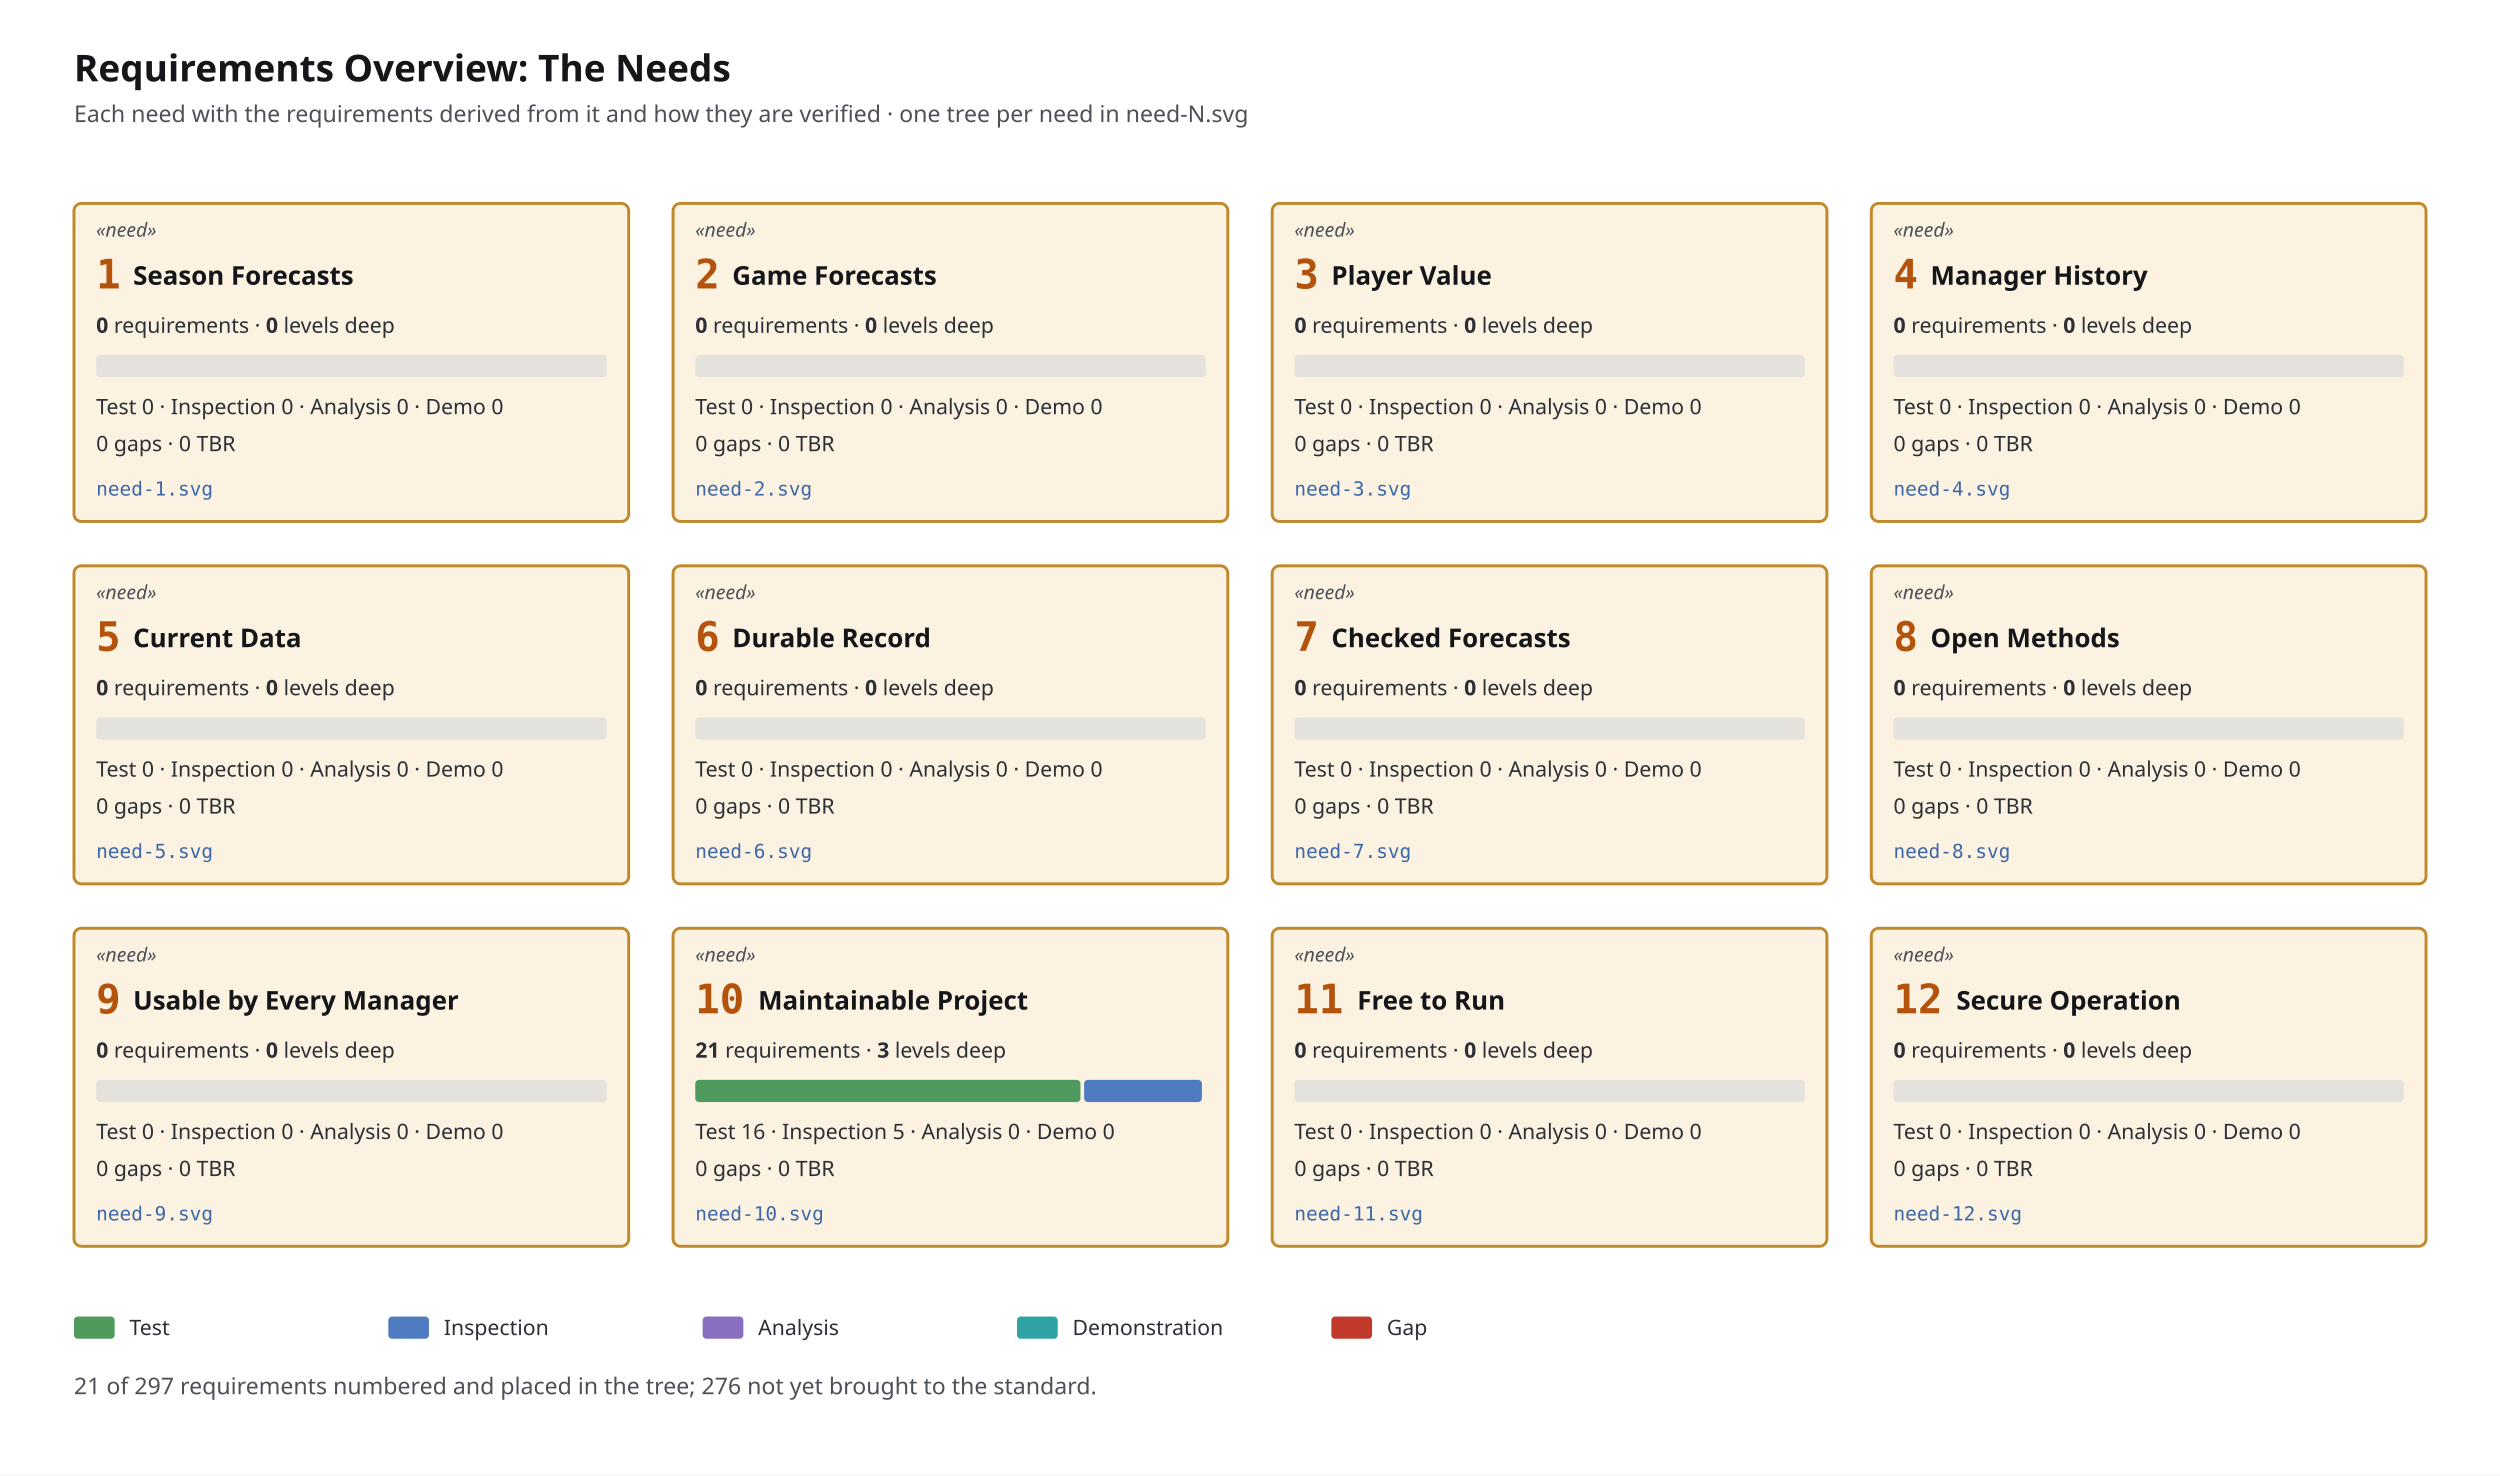
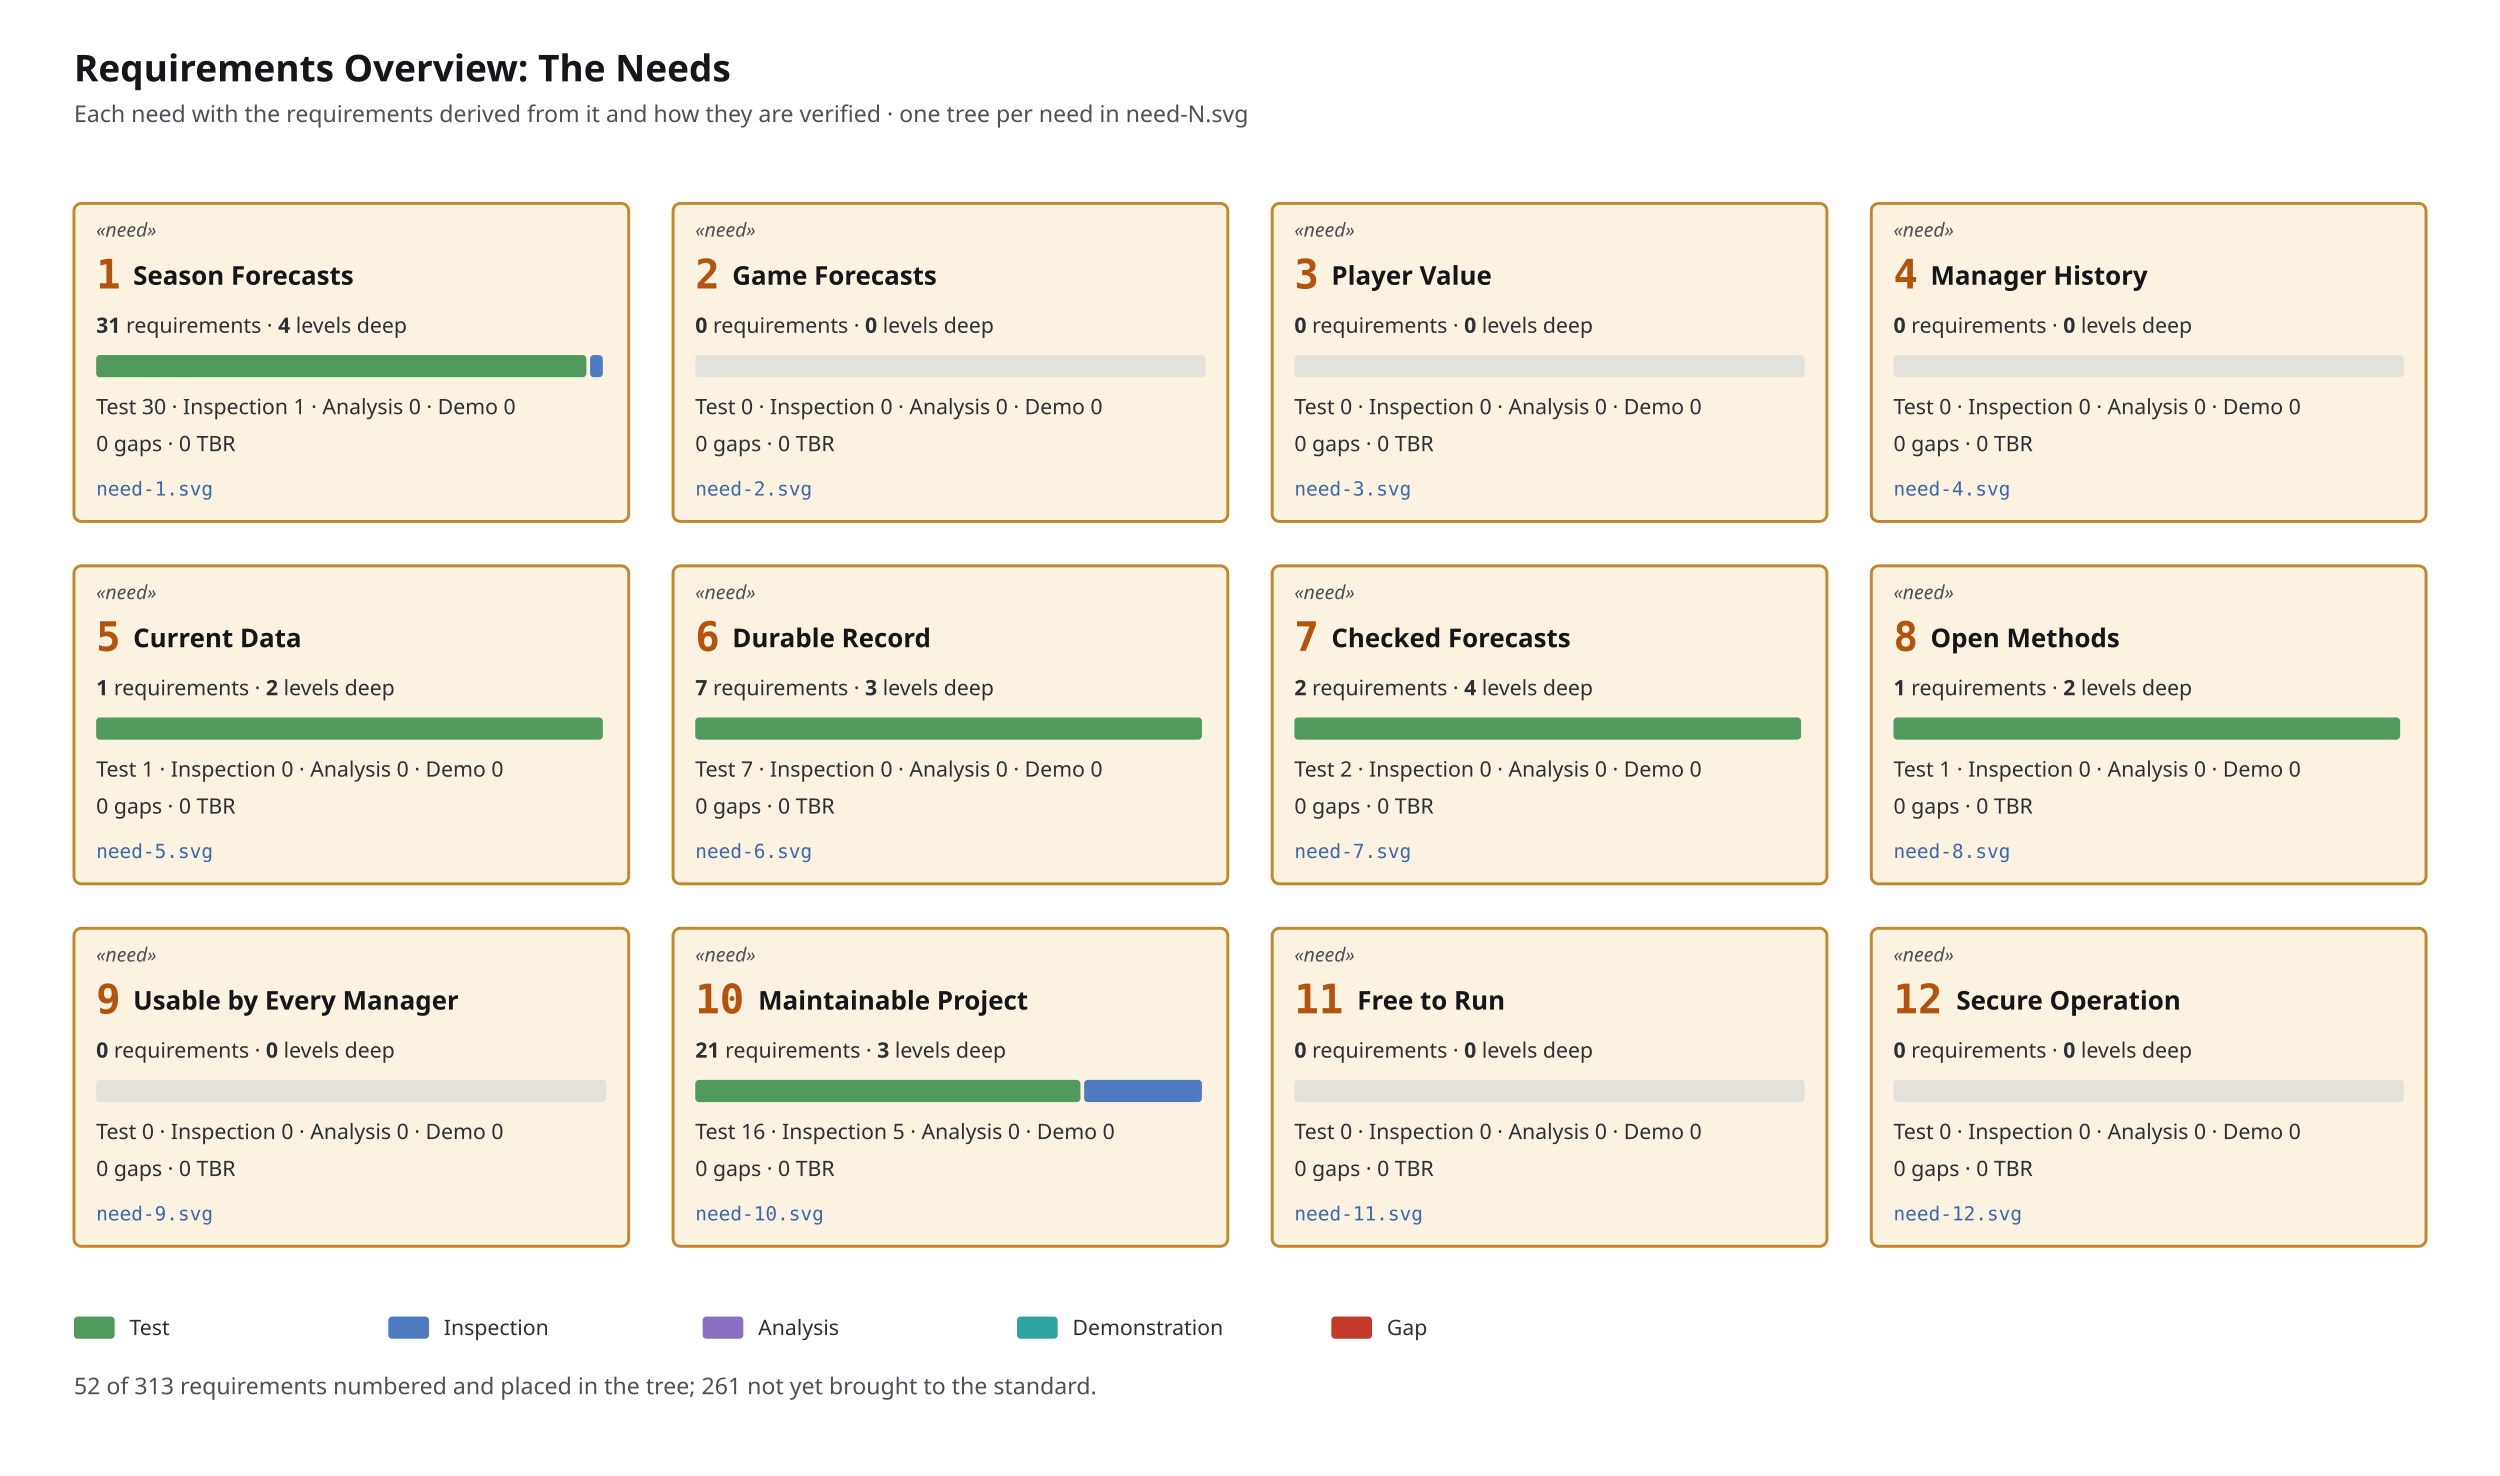
<svg xmlns="http://www.w3.org/2000/svg" viewBox="0 0 1352 798" width="1352" height="798">
  <style>
text { font-family: 'Segoe UI', system-ui, sans-serif; }
.bg { fill: #ffffff; }
.title { font-size: 20px; font-weight: 700; fill: #14161a; }
.sub { font-size: 12.5px; fill: #4c5058; }
.col { font-size: 11.5px; font-weight: 700; fill: #6b6f78; letter-spacing: 0.08em; }
.req { fill: #ffffff; stroke: #2b2f36; stroke-width: 1.4; }
.need { fill: #fbf2e1; stroke: #c08a2c; stroke-width: 1.6; }
.ext { fill: #f4f4f2; stroke: #9a9890; stroke-width: 1.2; stroke-dasharray: 4 3; }
.hdr { fill: #eef1f6; } .needhdr { fill: #f5e2bd; } .exthdr { fill: #e9e8e4; }
.ster { font-size: 10.5px; fill: #4c5058; font-style: italic; }
.rid { font-size: 12.5px; font-weight: 800; fill: #14161a; font-family: ui-monospace, Consolas, monospace; }
.rname { font-size: 12.5px; font-weight: 700; fill: #14161a; }
.rtext { font-size: 11px; fill: #2b2f36; }
.spec { font-size: 10.5px; fill: #3c67a8; font-family: ui-monospace, Consolas, monospace; }
.tc { fill: #e8f5ea; stroke: #4f9a5c; stroke-width: 1.3; }
.insp { fill: #e8f0fb; stroke: #4f7cc0; stroke-width: 1.3; }
.anal { fill: #f1ecfa; stroke: #8a6fc0; stroke-width: 1.3; }
.gap { fill: #fdecec; stroke: #c0392b; stroke-width: 1.3; stroke-dasharray: 5 3; }
.none { fill: #fdecec; stroke: #c0392b; stroke-width: 1.3; }
.tctext { font-size: 10.5px; fill: #14161a; font-family: ui-monospace, Consolas, monospace; }
.tbr { fill: #b4530b; } .tbrt { font-size: 10px; font-weight: 800; fill: #ffffff; }
.derive { fill: none; stroke: #2b2f36; stroke-width: 1.4; stroke-dasharray: 6 3; }
.trace { fill: none; stroke: #8a8880; stroke-width: 1.4; stroke-dasharray: 2 3; }
.verify { fill: none; stroke: #4f9a5c; stroke-width: 1.3; stroke-dasharray: 6 3; }
.vgap { fill: none; stroke: #c0392b; stroke-width: 1.3; stroke-dasharray: 6 3; }
.elab { font-size: 10px; fill: #4c5058; font-style: italic; }
.lg { font-size: 11.5px; fill: #2b2f36; }
.nnum { font-size: 22px; font-weight: 800; fill: #b4530b; font-family: ui-monospace, Consolas, monospace; }
.nname { font-size: 14px; font-weight: 700; fill: #14161a; }
.stat { font-size: 11.5px; fill: #2b2f36; } .statn { font-weight: 800; } .gapn { font-weight: 800; fill: #c0392b; }
.bt { fill: #4f9a5c; } .bi { fill: #4f7cc0; } .ba { fill: #8a6fc0; } .bd { fill: #2fa3a3; } .bgp { fill: #c0392b; } .bempty { fill: #e4e2dc; }
</style>
  <defs>
    <marker id="open" viewBox="0 0 12 12" refX="11" refY="6" markerWidth="11" markerHeight="11" orient="auto">
      <path d="M1,1 L11,6 L1,11" fill="none" stroke="#2b2f36" stroke-width="1.4" />
    </marker>
    <marker id="openg" viewBox="0 0 12 12" refX="11" refY="6" markerWidth="11" markerHeight="11" orient="auto">
      <path d="M1,1 L11,6 L1,11" fill="none" stroke="#8a8880" stroke-width="1.4" />
    </marker>
    <marker id="openv" viewBox="0 0 12 12" refX="11" refY="6" markerWidth="11" markerHeight="11" orient="auto">
      <path d="M1,1 L11,6 L1,11" fill="none" stroke="#4f9a5c" stroke-width="1.4" />
    </marker>
    <marker id="openr" viewBox="0 0 12 12" refX="11" refY="6" markerWidth="11" markerHeight="11" orient="auto">
      <path d="M1,1 L11,6 L1,11" fill="none" stroke="#c0392b" stroke-width="1.4" />
    </marker>
  </defs>
  <rect class="bg" width="1352" height="798" />
  <text class="title" x="40" y="44">Requirements Overview: The Needs</text>
  <text class="sub" x="40" y="66">Each need with the requirements derived from it and how they are verified · one tree per need in need-N.svg</text>
  <rect class="need" x="40" y="110" width="300" height="172" rx="4" />
  <text class="ster" x="52" y="128">«need»</text>
  <text class="nnum" x="52" y="156">1</text>
  <text class="nname" x="72" y="154">Season Forecasts</text>
  <text class="stat" x="52" y="180">
-     <tspan class="statn">0</tspan> requirements · <tspan class="statn">0</tspan> levels deep</text>
-   <rect class="bempty" x="52" y="192" width="276" height="12" rx="2" />
-   <text class="stat" x="52" y="224">Test 0 · Inspection 0 · Analysis 0 · Demo 0</text>
+     <tspan class="statn">31</tspan> requirements · <tspan class="statn">4</tspan> levels deep</text>
+   <rect class="bt" x="52.0" y="192" width="265.1" height="12" rx="2" />
+   <rect class="bi" x="319.1" y="192" width="6.9" height="12" rx="2" />
+   <text class="stat" x="52" y="224">Test 30 · Inspection 1 · Analysis 0 · Demo 0</text>
  <text class="stat" x="52" y="244">0 gaps · 0 TBR</text>
  <text class="spec" x="52" y="268">need-1.svg</text>
  <rect class="need" x="364" y="110" width="300" height="172" rx="4" />
  <text class="ster" x="376" y="128">«need»</text>
  <text class="nnum" x="376" y="156">2</text>
  <text class="nname" x="396" y="154">Game Forecasts</text>
  <text class="stat" x="376" y="180">
    <tspan class="statn">0</tspan> requirements · <tspan class="statn">0</tspan> levels deep</text>
  <rect class="bempty" x="376" y="192" width="276" height="12" rx="2" />
  <text class="stat" x="376" y="224">Test 0 · Inspection 0 · Analysis 0 · Demo 0</text>
  <text class="stat" x="376" y="244">0 gaps · 0 TBR</text>
  <text class="spec" x="376" y="268">need-2.svg</text>
  <rect class="need" x="688" y="110" width="300" height="172" rx="4" />
  <text class="ster" x="700" y="128">«need»</text>
  <text class="nnum" x="700" y="156">3</text>
  <text class="nname" x="720" y="154">Player Value</text>
  <text class="stat" x="700" y="180">
    <tspan class="statn">0</tspan> requirements · <tspan class="statn">0</tspan> levels deep</text>
  <rect class="bempty" x="700" y="192" width="276" height="12" rx="2" />
  <text class="stat" x="700" y="224">Test 0 · Inspection 0 · Analysis 0 · Demo 0</text>
  <text class="stat" x="700" y="244">0 gaps · 0 TBR</text>
  <text class="spec" x="700" y="268">need-3.svg</text>
  <rect class="need" x="1012" y="110" width="300" height="172" rx="4" />
  <text class="ster" x="1024" y="128">«need»</text>
  <text class="nnum" x="1024" y="156">4</text>
  <text class="nname" x="1044" y="154">Manager History</text>
  <text class="stat" x="1024" y="180">
    <tspan class="statn">0</tspan> requirements · <tspan class="statn">0</tspan> levels deep</text>
  <rect class="bempty" x="1024" y="192" width="276" height="12" rx="2" />
  <text class="stat" x="1024" y="224">Test 0 · Inspection 0 · Analysis 0 · Demo 0</text>
  <text class="stat" x="1024" y="244">0 gaps · 0 TBR</text>
  <text class="spec" x="1024" y="268">need-4.svg</text>
  <rect class="need" x="40" y="306" width="300" height="172" rx="4" />
  <text class="ster" x="52" y="324">«need»</text>
  <text class="nnum" x="52" y="352">5</text>
  <text class="nname" x="72" y="350">Current Data</text>
  <text class="stat" x="52" y="376">
-     <tspan class="statn">0</tspan> requirements · <tspan class="statn">0</tspan> levels deep</text>
-   <rect class="bempty" x="52" y="388" width="276" height="12" rx="2" />
-   <text class="stat" x="52" y="420">Test 0 · Inspection 0 · Analysis 0 · Demo 0</text>
+     <tspan class="statn">1</tspan> requirements · <tspan class="statn">2</tspan> levels deep</text>
+   <rect class="bt" x="52.0" y="388" width="274.0" height="12" rx="2" />
+   <text class="stat" x="52" y="420">Test 1 · Inspection 0 · Analysis 0 · Demo 0</text>
  <text class="stat" x="52" y="440">0 gaps · 0 TBR</text>
  <text class="spec" x="52" y="464">need-5.svg</text>
  <rect class="need" x="364" y="306" width="300" height="172" rx="4" />
  <text class="ster" x="376" y="324">«need»</text>
  <text class="nnum" x="376" y="352">6</text>
  <text class="nname" x="396" y="350">Durable Record</text>
  <text class="stat" x="376" y="376">
-     <tspan class="statn">0</tspan> requirements · <tspan class="statn">0</tspan> levels deep</text>
-   <rect class="bempty" x="376" y="388" width="276" height="12" rx="2" />
-   <text class="stat" x="376" y="420">Test 0 · Inspection 0 · Analysis 0 · Demo 0</text>
+     <tspan class="statn">7</tspan> requirements · <tspan class="statn">3</tspan> levels deep</text>
+   <rect class="bt" x="376.0" y="388" width="274.0" height="12" rx="2" />
+   <text class="stat" x="376" y="420">Test 7 · Inspection 0 · Analysis 0 · Demo 0</text>
  <text class="stat" x="376" y="440">0 gaps · 0 TBR</text>
  <text class="spec" x="376" y="464">need-6.svg</text>
  <rect class="need" x="688" y="306" width="300" height="172" rx="4" />
  <text class="ster" x="700" y="324">«need»</text>
  <text class="nnum" x="700" y="352">7</text>
  <text class="nname" x="720" y="350">Checked Forecasts</text>
  <text class="stat" x="700" y="376">
-     <tspan class="statn">0</tspan> requirements · <tspan class="statn">0</tspan> levels deep</text>
-   <rect class="bempty" x="700" y="388" width="276" height="12" rx="2" />
-   <text class="stat" x="700" y="420">Test 0 · Inspection 0 · Analysis 0 · Demo 0</text>
+     <tspan class="statn">2</tspan> requirements · <tspan class="statn">4</tspan> levels deep</text>
+   <rect class="bt" x="700.0" y="388" width="274.0" height="12" rx="2" />
+   <text class="stat" x="700" y="420">Test 2 · Inspection 0 · Analysis 0 · Demo 0</text>
  <text class="stat" x="700" y="440">0 gaps · 0 TBR</text>
  <text class="spec" x="700" y="464">need-7.svg</text>
  <rect class="need" x="1012" y="306" width="300" height="172" rx="4" />
  <text class="ster" x="1024" y="324">«need»</text>
  <text class="nnum" x="1024" y="352">8</text>
  <text class="nname" x="1044" y="350">Open Methods</text>
  <text class="stat" x="1024" y="376">
-     <tspan class="statn">0</tspan> requirements · <tspan class="statn">0</tspan> levels deep</text>
-   <rect class="bempty" x="1024" y="388" width="276" height="12" rx="2" />
-   <text class="stat" x="1024" y="420">Test 0 · Inspection 0 · Analysis 0 · Demo 0</text>
+     <tspan class="statn">1</tspan> requirements · <tspan class="statn">2</tspan> levels deep</text>
+   <rect class="bt" x="1024.0" y="388" width="274.0" height="12" rx="2" />
+   <text class="stat" x="1024" y="420">Test 1 · Inspection 0 · Analysis 0 · Demo 0</text>
  <text class="stat" x="1024" y="440">0 gaps · 0 TBR</text>
  <text class="spec" x="1024" y="464">need-8.svg</text>
  <rect class="need" x="40" y="502" width="300" height="172" rx="4" />
  <text class="ster" x="52" y="520">«need»</text>
  <text class="nnum" x="52" y="548">9</text>
  <text class="nname" x="72" y="546">Usable by Every Manager</text>
  <text class="stat" x="52" y="572">
    <tspan class="statn">0</tspan> requirements · <tspan class="statn">0</tspan> levels deep</text>
  <rect class="bempty" x="52" y="584" width="276" height="12" rx="2" />
  <text class="stat" x="52" y="616">Test 0 · Inspection 0 · Analysis 0 · Demo 0</text>
  <text class="stat" x="52" y="636">0 gaps · 0 TBR</text>
  <text class="spec" x="52" y="660">need-9.svg</text>
  <rect class="need" x="364" y="502" width="300" height="172" rx="4" />
  <text class="ster" x="376" y="520">«need»</text>
  <text class="nnum" x="376" y="548">10</text>
  <text class="nname" x="410" y="546">Maintainable Project</text>
  <text class="stat" x="376" y="572">
    <tspan class="statn">21</tspan> requirements · <tspan class="statn">3</tspan> levels deep</text>
  <rect class="bt" x="376.0" y="584" width="208.3" height="12" rx="2" />
  <rect class="bi" x="586.3" y="584" width="63.7" height="12" rx="2" />
  <text class="stat" x="376" y="616">Test 16 · Inspection 5 · Analysis 0 · Demo 0</text>
  <text class="stat" x="376" y="636">0 gaps · 0 TBR</text>
  <text class="spec" x="376" y="660">need-10.svg</text>
  <rect class="need" x="688" y="502" width="300" height="172" rx="4" />
  <text class="ster" x="700" y="520">«need»</text>
  <text class="nnum" x="700" y="548">11</text>
  <text class="nname" x="734" y="546">Free to Run</text>
  <text class="stat" x="700" y="572">
    <tspan class="statn">0</tspan> requirements · <tspan class="statn">0</tspan> levels deep</text>
  <rect class="bempty" x="700" y="584" width="276" height="12" rx="2" />
  <text class="stat" x="700" y="616">Test 0 · Inspection 0 · Analysis 0 · Demo 0</text>
  <text class="stat" x="700" y="636">0 gaps · 0 TBR</text>
  <text class="spec" x="700" y="660">need-11.svg</text>
  <rect class="need" x="1012" y="502" width="300" height="172" rx="4" />
  <text class="ster" x="1024" y="520">«need»</text>
  <text class="nnum" x="1024" y="548">12</text>
  <text class="nname" x="1058" y="546">Secure Operation</text>
  <text class="stat" x="1024" y="572">
    <tspan class="statn">0</tspan> requirements · <tspan class="statn">0</tspan> levels deep</text>
  <rect class="bempty" x="1024" y="584" width="276" height="12" rx="2" />
  <text class="stat" x="1024" y="616">Test 0 · Inspection 0 · Analysis 0 · Demo 0</text>
  <text class="stat" x="1024" y="636">0 gaps · 0 TBR</text>
  <text class="spec" x="1024" y="660">need-12.svg</text>
  <rect class="bt" x="40" y="712" width="22" height="12" rx="2" />
  <text class="lg" x="70" y="722">Test</text>
  <rect class="bi" x="210" y="712" width="22" height="12" rx="2" />
  <text class="lg" x="240" y="722">Inspection</text>
  <rect class="ba" x="380" y="712" width="22" height="12" rx="2" />
  <text class="lg" x="410" y="722">Analysis</text>
  <rect class="bd" x="550" y="712" width="22" height="12" rx="2" />
  <text class="lg" x="580" y="722">Demonstration</text>
  <rect class="bgp" x="720" y="712" width="22" height="12" rx="2" />
  <text class="lg" x="750" y="722">Gap</text>
-   <text class="sub" x="40" y="754">21 of 297 requirements numbered and placed in the tree; 276 not yet brought to the standard.</text>
+   <text class="sub" x="40" y="754">52 of 313 requirements numbered and placed in the tree; 261 not yet brought to the standard.</text>
</svg>
